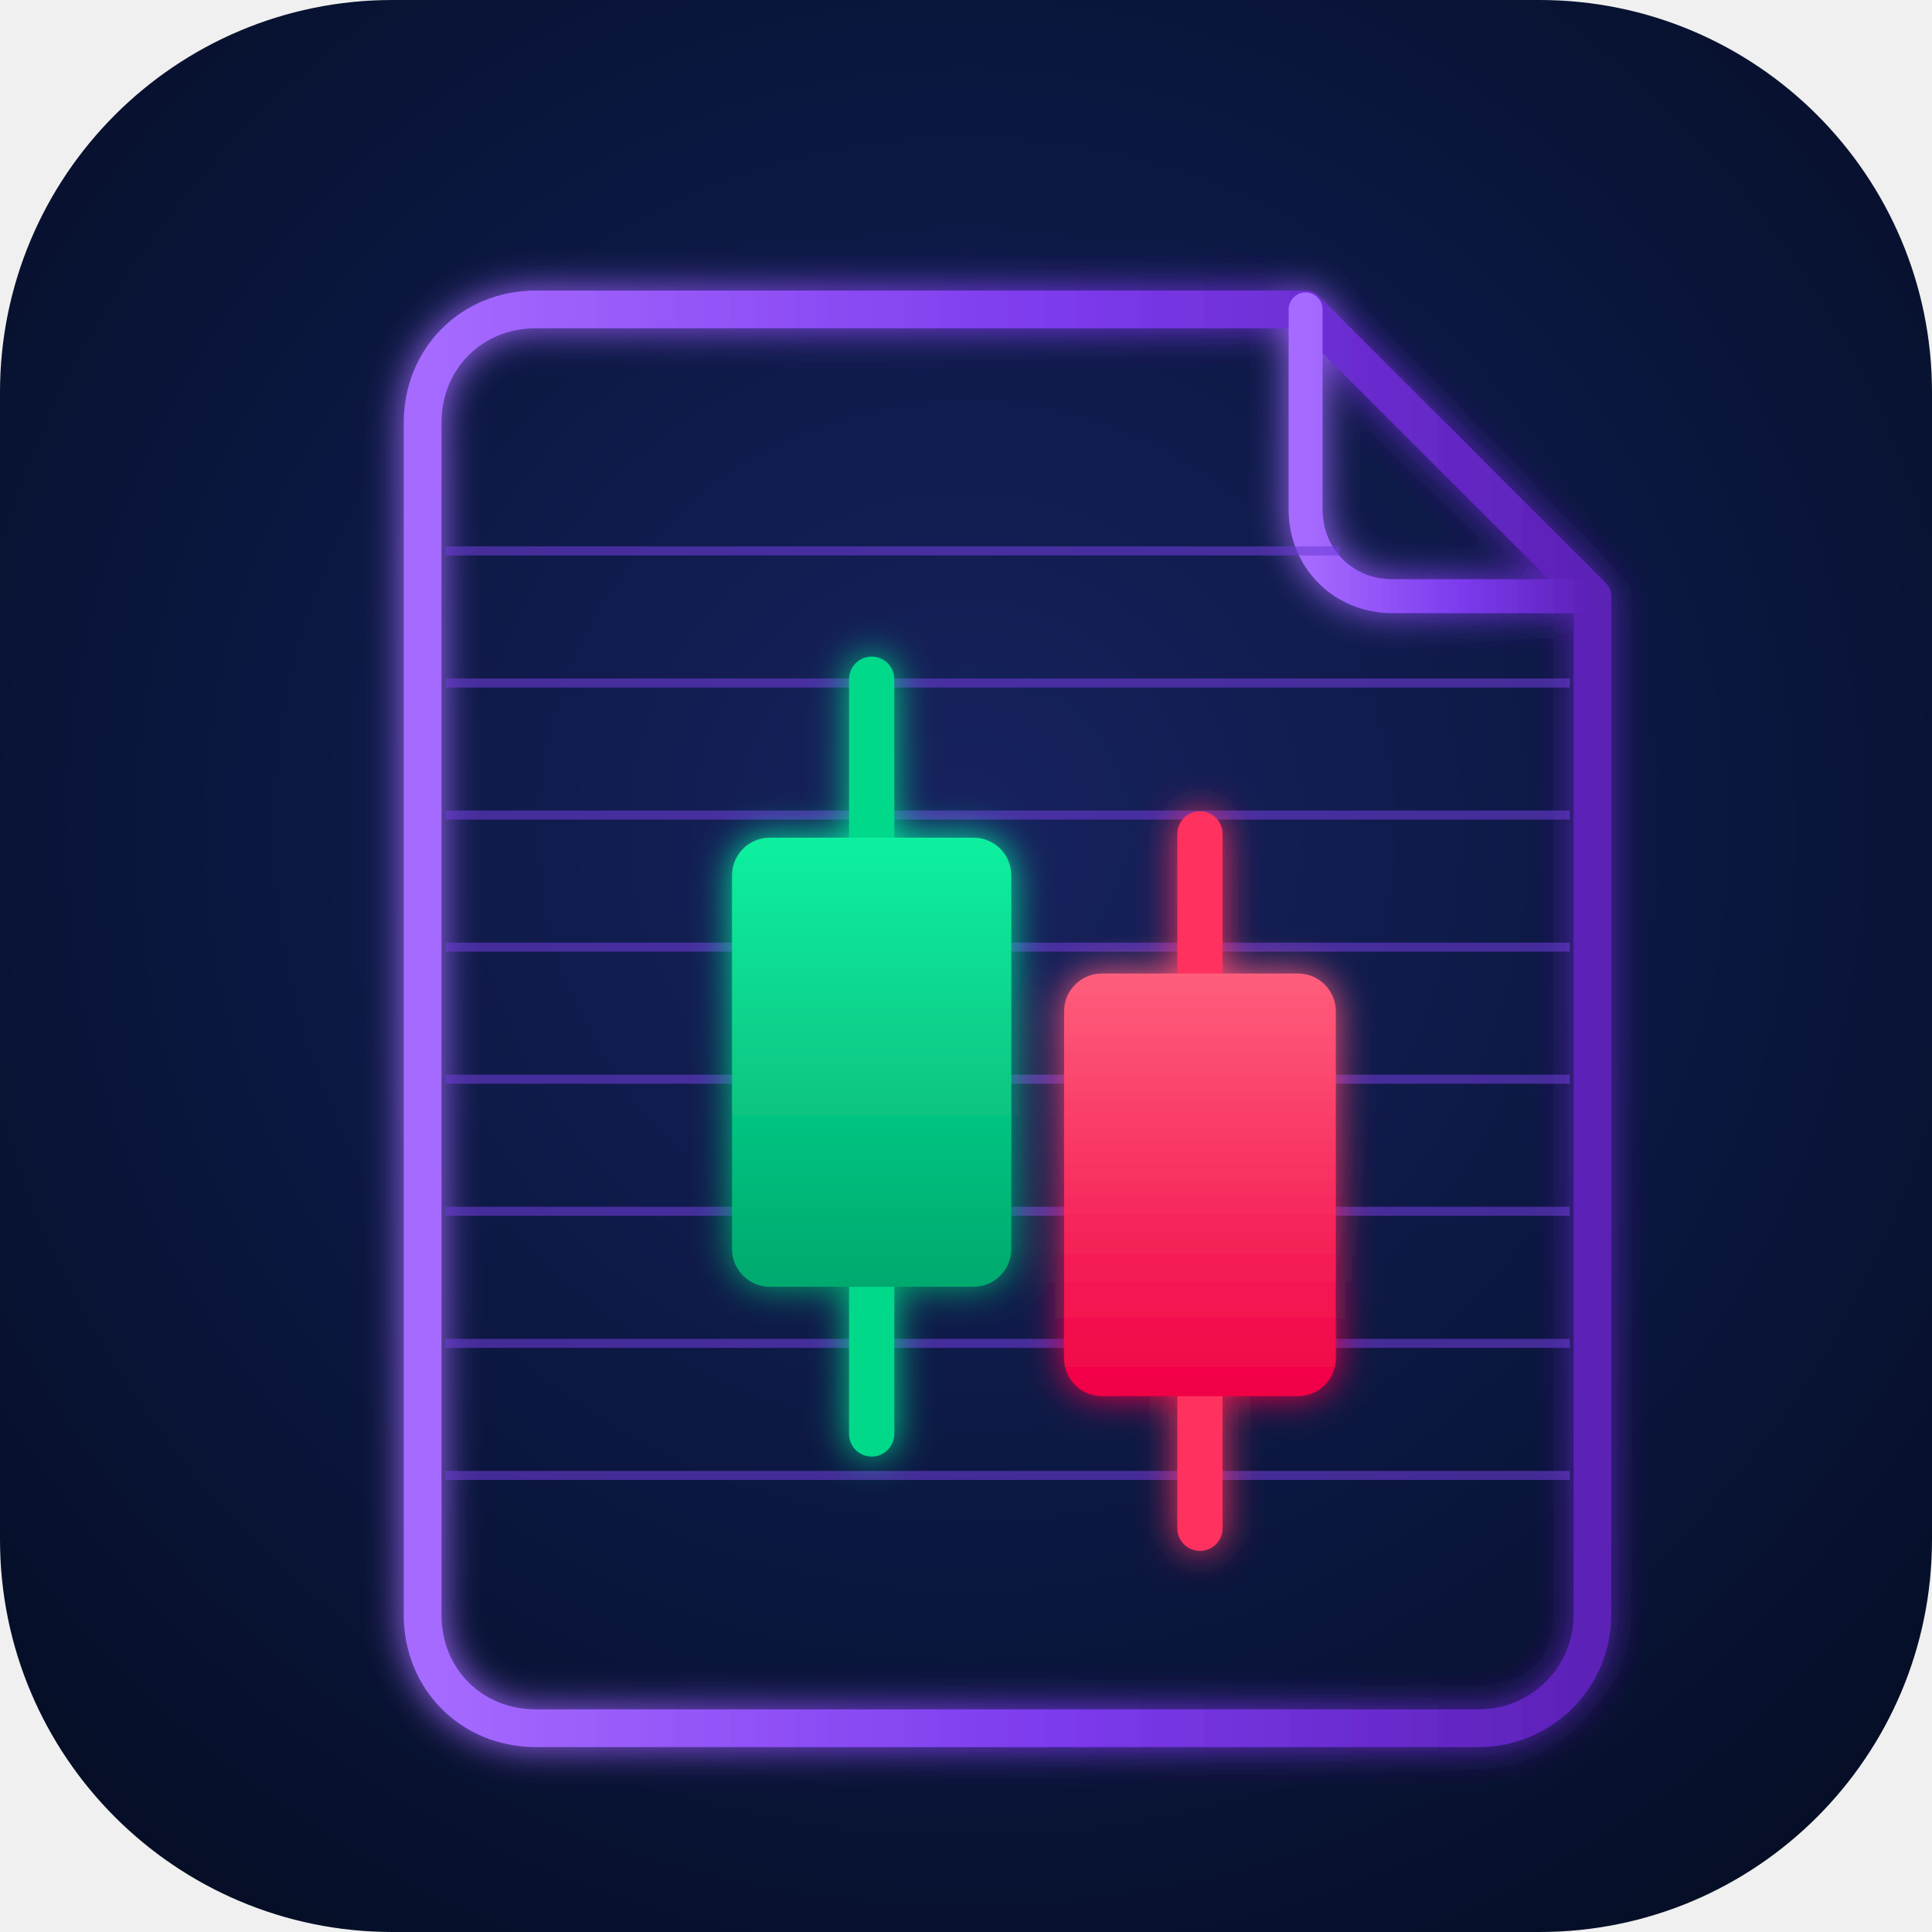
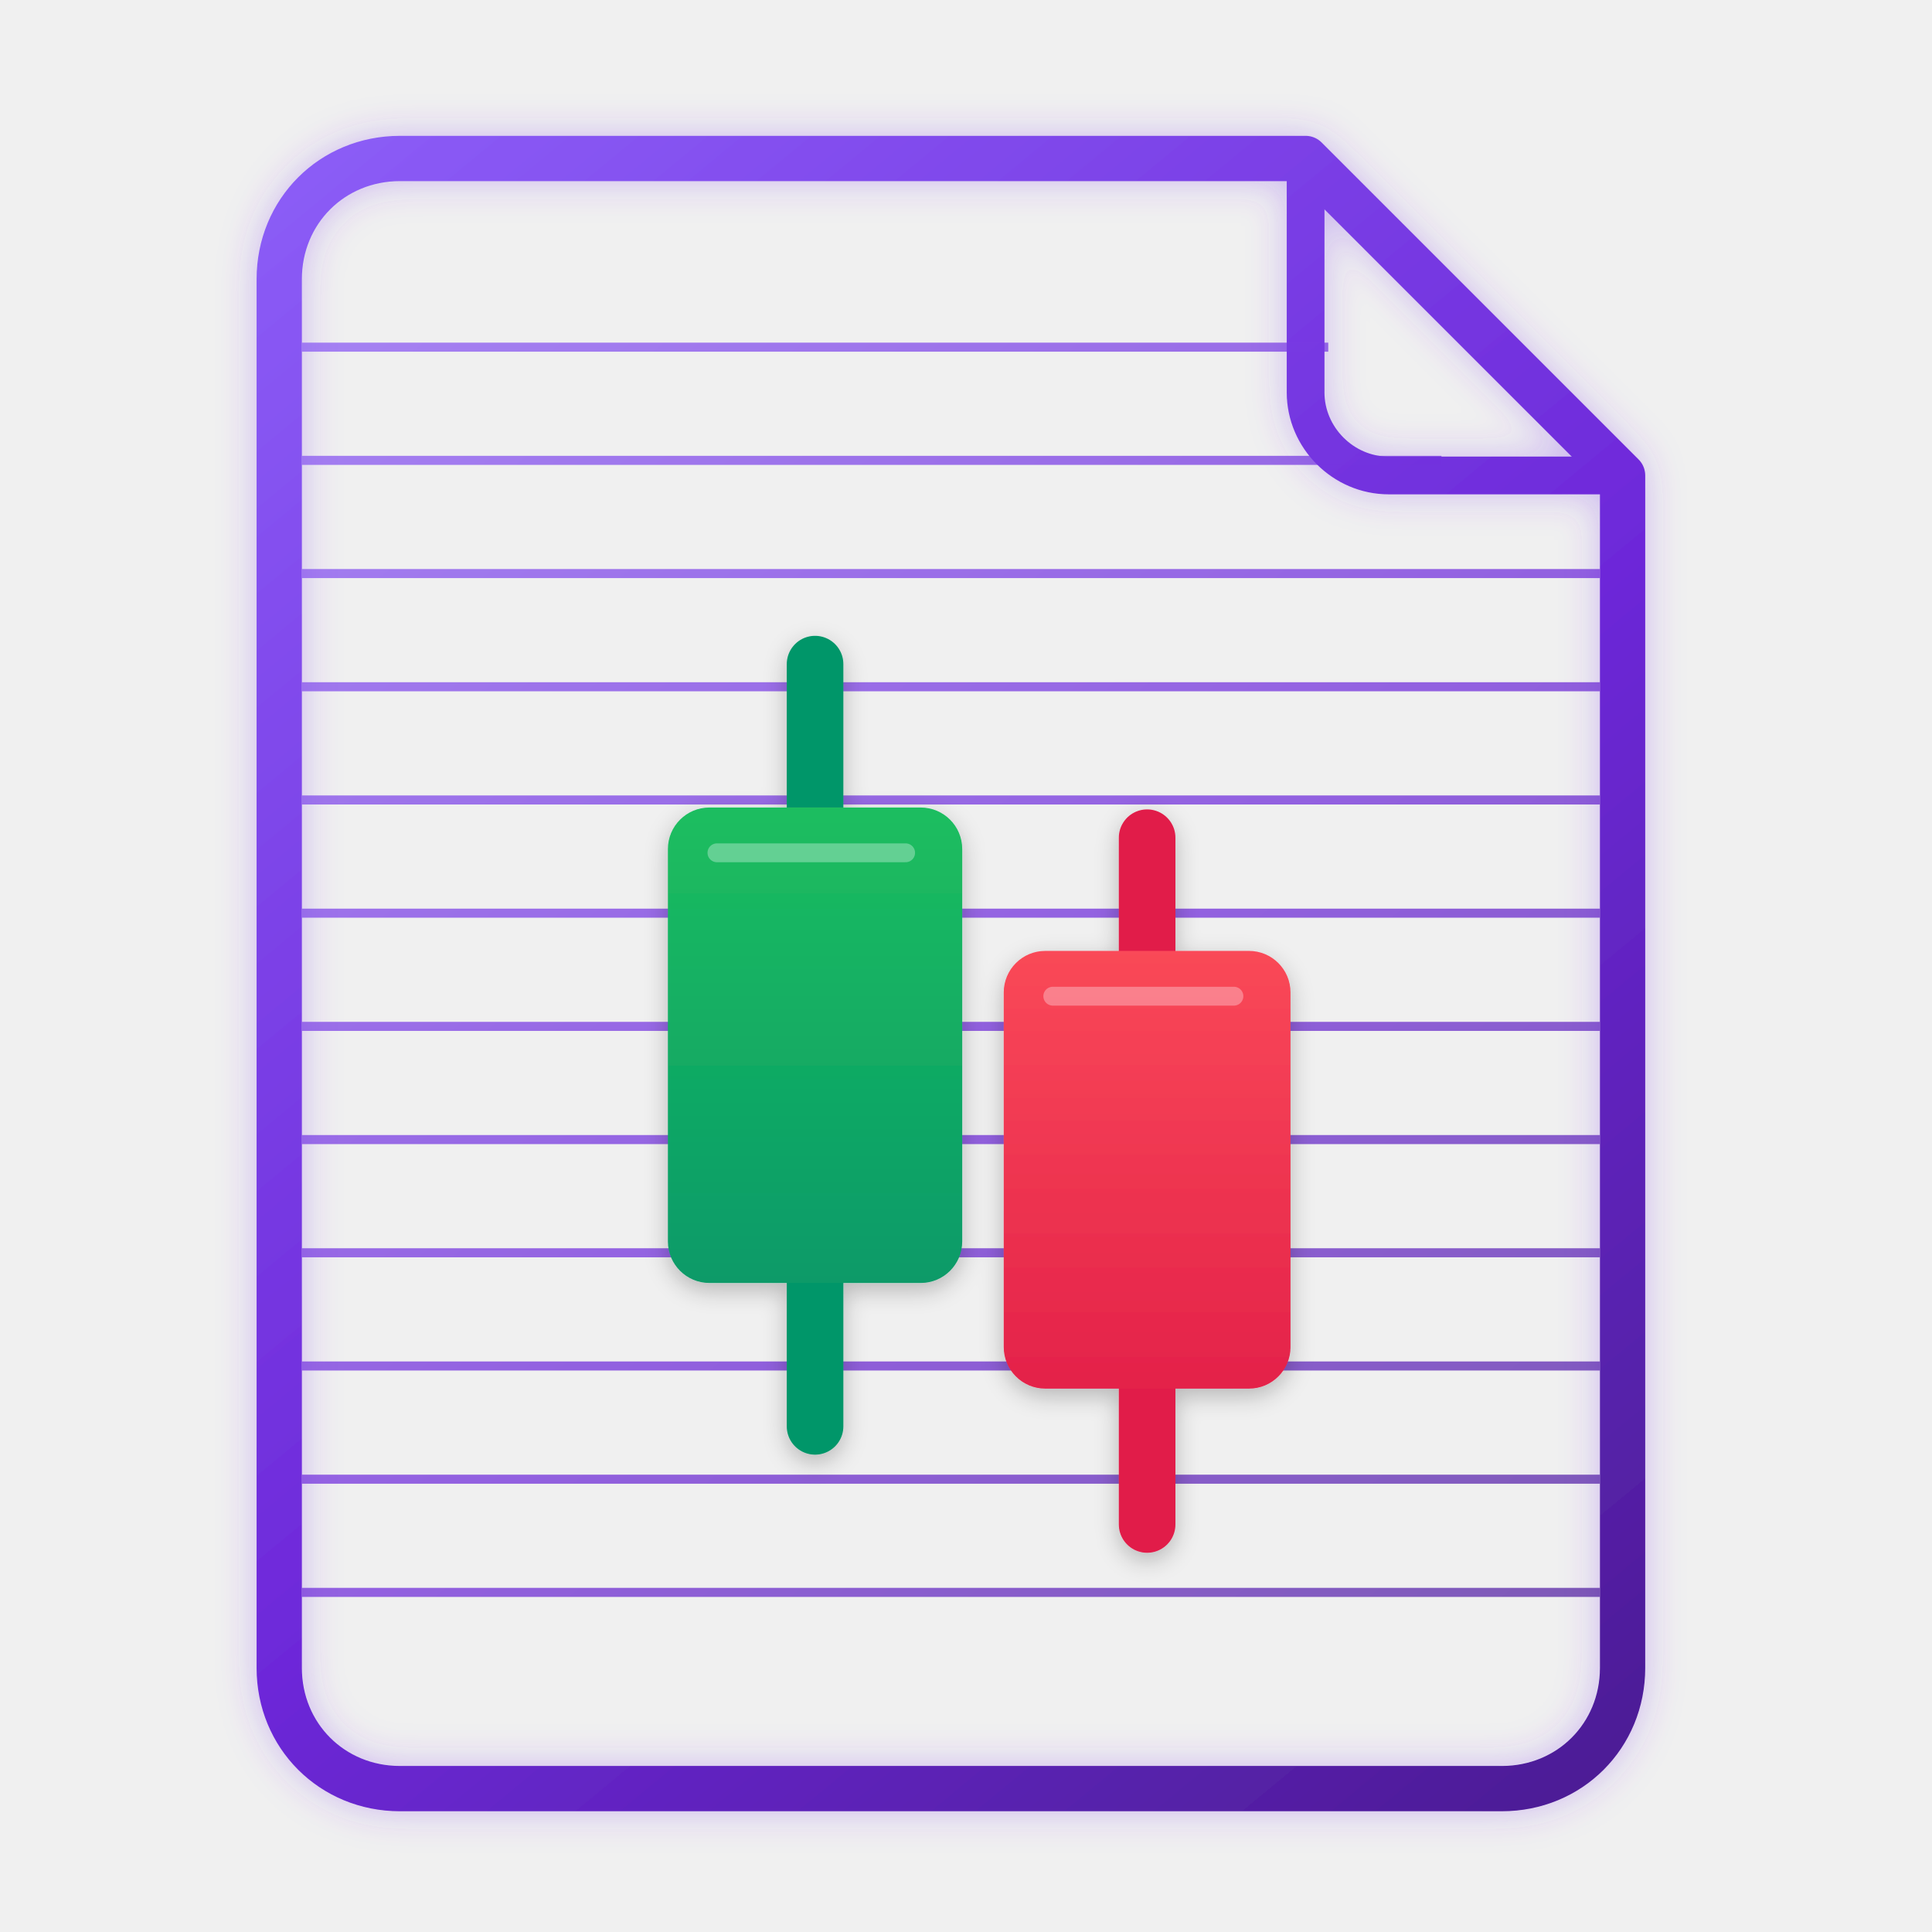
<svg xmlns="http://www.w3.org/2000/svg" viewBox="0 0 512 512" role="img" aria-label="PaperTrade IN logo">
  <defs>
-     <radialGradient id="bg" cx="50%" cy="43%" r="72%">
-       <stop stop-color="#17225f" />
-       <stop offset=".52" stop-color="#0b1740" />
-       <stop offset="1" stop-color="#050d22" />
-     </radialGradient>
-     <linearGradient id="violet">
-       <stop stop-color="#a66bff" />
-       <stop offset=".55" stop-color="#7c3aed" />
-       <stop offset="1" stop-color="#5b21b6" />
+     <linearGradient id="violet" x1="82" y1="44" x2="432" y2="468" gradientUnits="userSpaceOnUse">
+       <stop offset="0" stop-color="#8b5cf6" />
+       <stop offset="0.55" stop-color="#6d28d9" />
+       <stop offset="1" stop-color="#4c1d95" />
    </linearGradient>
-     <linearGradient id="bull" x1="0" y1="0" x2="0" y2="1">
-       <stop stop-color="#11f0a0" />
-       <stop offset="1" stop-color="#00a96e" />
+     <linearGradient id="bull" x1="0" y1="188" x2="0" y2="354" gradientUnits="userSpaceOnUse">
+       <stop offset="0" stop-color="#22c55e" />
+       <stop offset="1" stop-color="#059669" />
    </linearGradient>
-     <linearGradient id="bear" x1="0" y1="0" x2="0" y2="1">
-       <stop stop-color="#ff5e7c" />
-       <stop offset="1" stop-color="#f00045" />
+     <linearGradient id="bear" x1="0" y1="224" x2="0" y2="382" gradientUnits="userSpaceOnUse">
+       <stop offset="0" stop-color="#ff525b" />
+       <stop offset="1" stop-color="#e11d48" />
    </linearGradient>
-     <filter id="glow" x="-35%" y="-35%" width="170%" height="170%">
-       <feGaussianBlur stdDeviation="5" result="b" />
+     <filter id="pageGlow" x="-20%" y="-20%" width="140%" height="140%">
+       <feGaussianBlur stdDeviation="5" result="blur" />
+       <feFlood flood-color="#7c3aed" flood-opacity="0.30" />
+       <feComposite in2="blur" operator="in" />
      <feMerge>
-         <feMergeNode in="b" />
+         <feMergeNode />
+         <feMergeNode in="SourceGraphic" />
+       </feMerge>
+     </filter>
+     <filter id="candleGlow" x="-30%" y="-30%" width="160%" height="160%">
+       <feGaussianBlur in="SourceAlpha" stdDeviation="3" result="blur" />
+       <feOffset dy="2" result="offset" />
+       <feComponentTransfer>
+         <feFuncA type="linear" slope="0.24" />
+       </feComponentTransfer>
+       <feMerge>
+         <feMergeNode />
        <feMergeNode in="SourceGraphic" />
      </feMerge>
    </filter>
  </defs>
-   <rect width="512" height="512" rx="104" fill="url(#bg)" />
-   <g fill="none" stroke="url(#violet)" stroke-linecap="round" stroke-linejoin="round" filter="url(#glow)">
-     <path d="M142 82h204l76 76v270c0 17-14 30-30 30H142c-17 0-30-13-30-30V112c0-17 13-30 30-30Z" stroke-width="10" />
-     <path d="M346 82v53c0 13 10 23 23 23h53" stroke-width="9" />
+   <g fill="none" stroke="url(#violet)" stroke-linecap="round" stroke-linejoin="round" filter="url(#pageGlow)">
+     <path d="M106 42H346l84 84v316c0 18-14 32-32 32H106c-18 0-32-14-32-32V74c0-18 14-32 32-32Z" stroke-width="12" />
+     <path d="M346 42v62c0 12 10 22 22 22h62" stroke-width="10" />
  </g>
-   <g stroke="#6d3ad6" stroke-width="2.4" opacity=".58">
-     <path d="M118 146h237M118 181h298M118 216h298M118 251h298M118 286h298M118 321h298M118 356h298M118 391h298" />
+   <g stroke="url(#violet)" stroke-width="2.4" opacity="0.72">
+     <path d="M80 92h272M80 122h302M80 152h344M80 182h344M80 212h344M80 242h344M80 272h344M80 302h344M80 332h344M80 362h344M80 392h344M80 422h344" />
  </g>
-   <g filter="url(#glow)">
-     <path d="M231 180v200" stroke="#00d88a" stroke-width="12" stroke-linecap="round" />
-     <rect x="194" y="222" width="74" height="119" rx="10" fill="url(#bull)" />
-     <path d="M318 221v184" stroke="#ff315f" stroke-width="12" stroke-linecap="round" />
-     <rect x="282" y="258" width="72" height="112" rx="10" fill="url(#bear)" />
+   <g filter="url(#candleGlow)">
+     <path d="M216 176v202" stroke="#059669" stroke-width="15" stroke-linecap="round" />
+     <rect x="177" y="214" width="78" height="126" rx="11" fill="url(#bull)" />
+     <path d="M304 222v182" stroke="#e11d48" stroke-width="15" stroke-linecap="round" />
+     <rect x="266" y="252" width="76" height="116" rx="11" fill="url(#bear)" />
+     <path d="M190 226h50" stroke="#ffffff" stroke-opacity="0.32" stroke-width="5" stroke-linecap="round" />
+     <path d="M279 264h48" stroke="#ffffff" stroke-opacity="0.32" stroke-width="5" stroke-linecap="round" />
  </g>
</svg>
